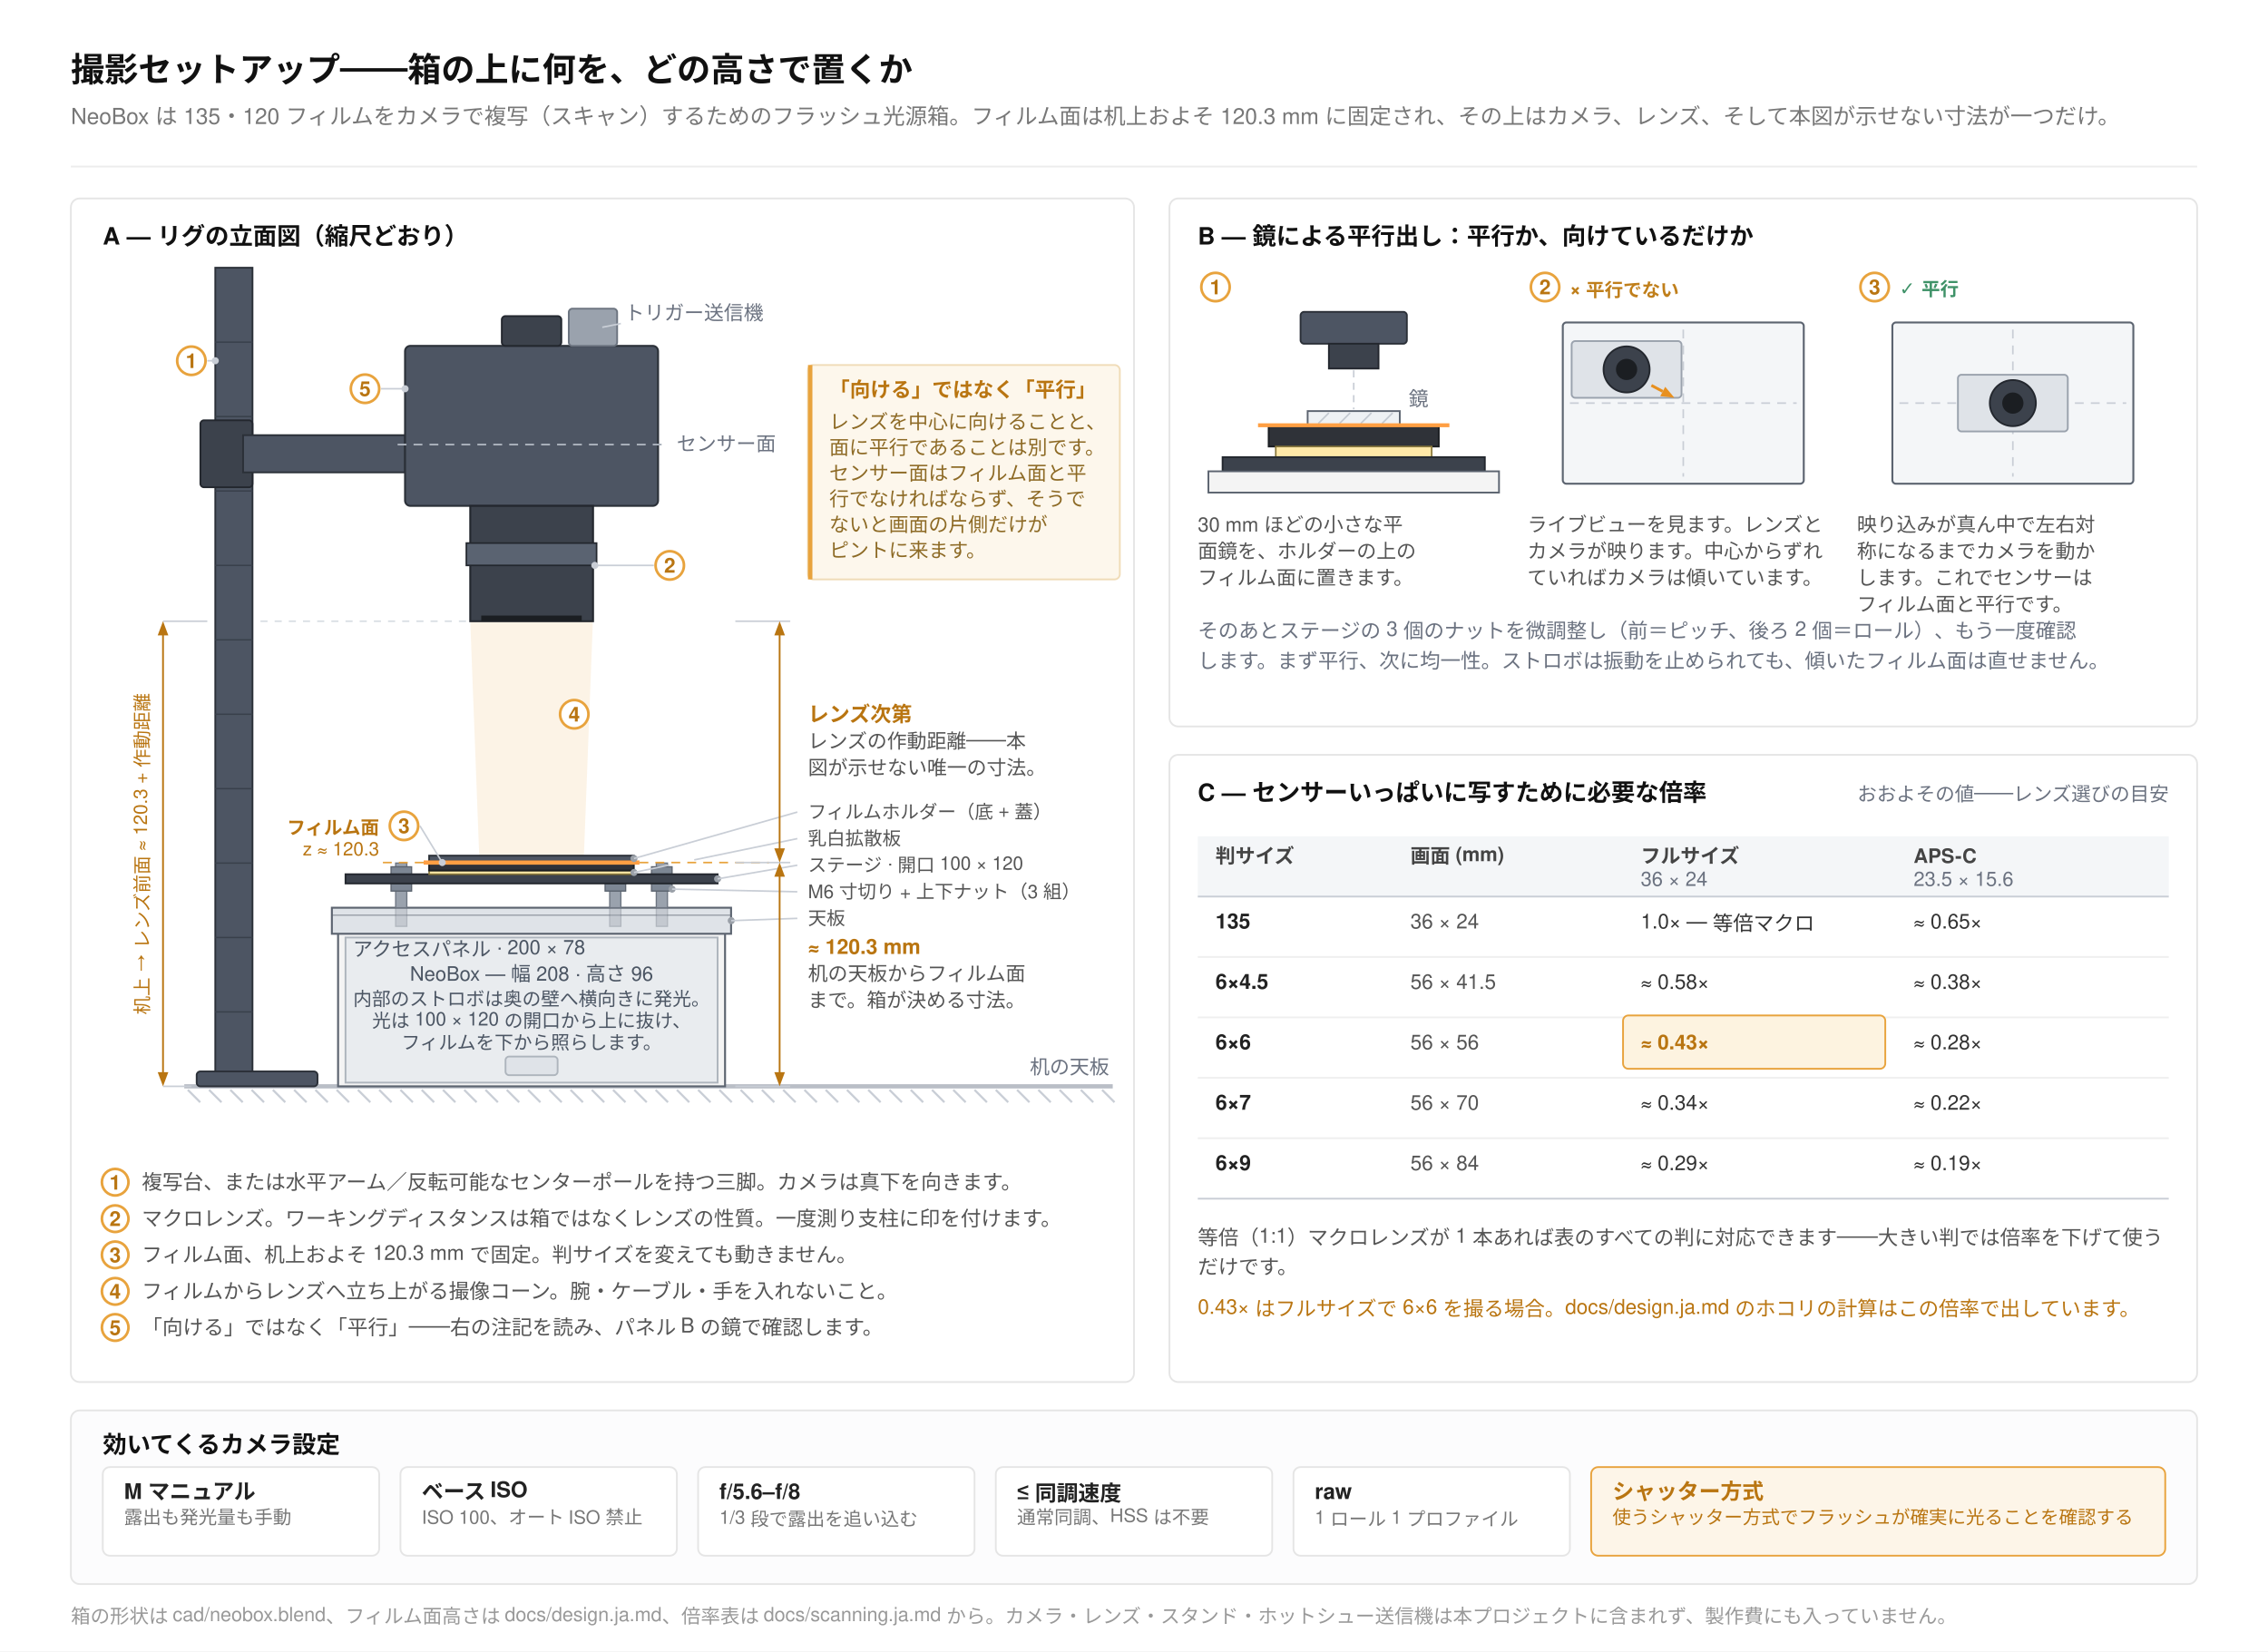
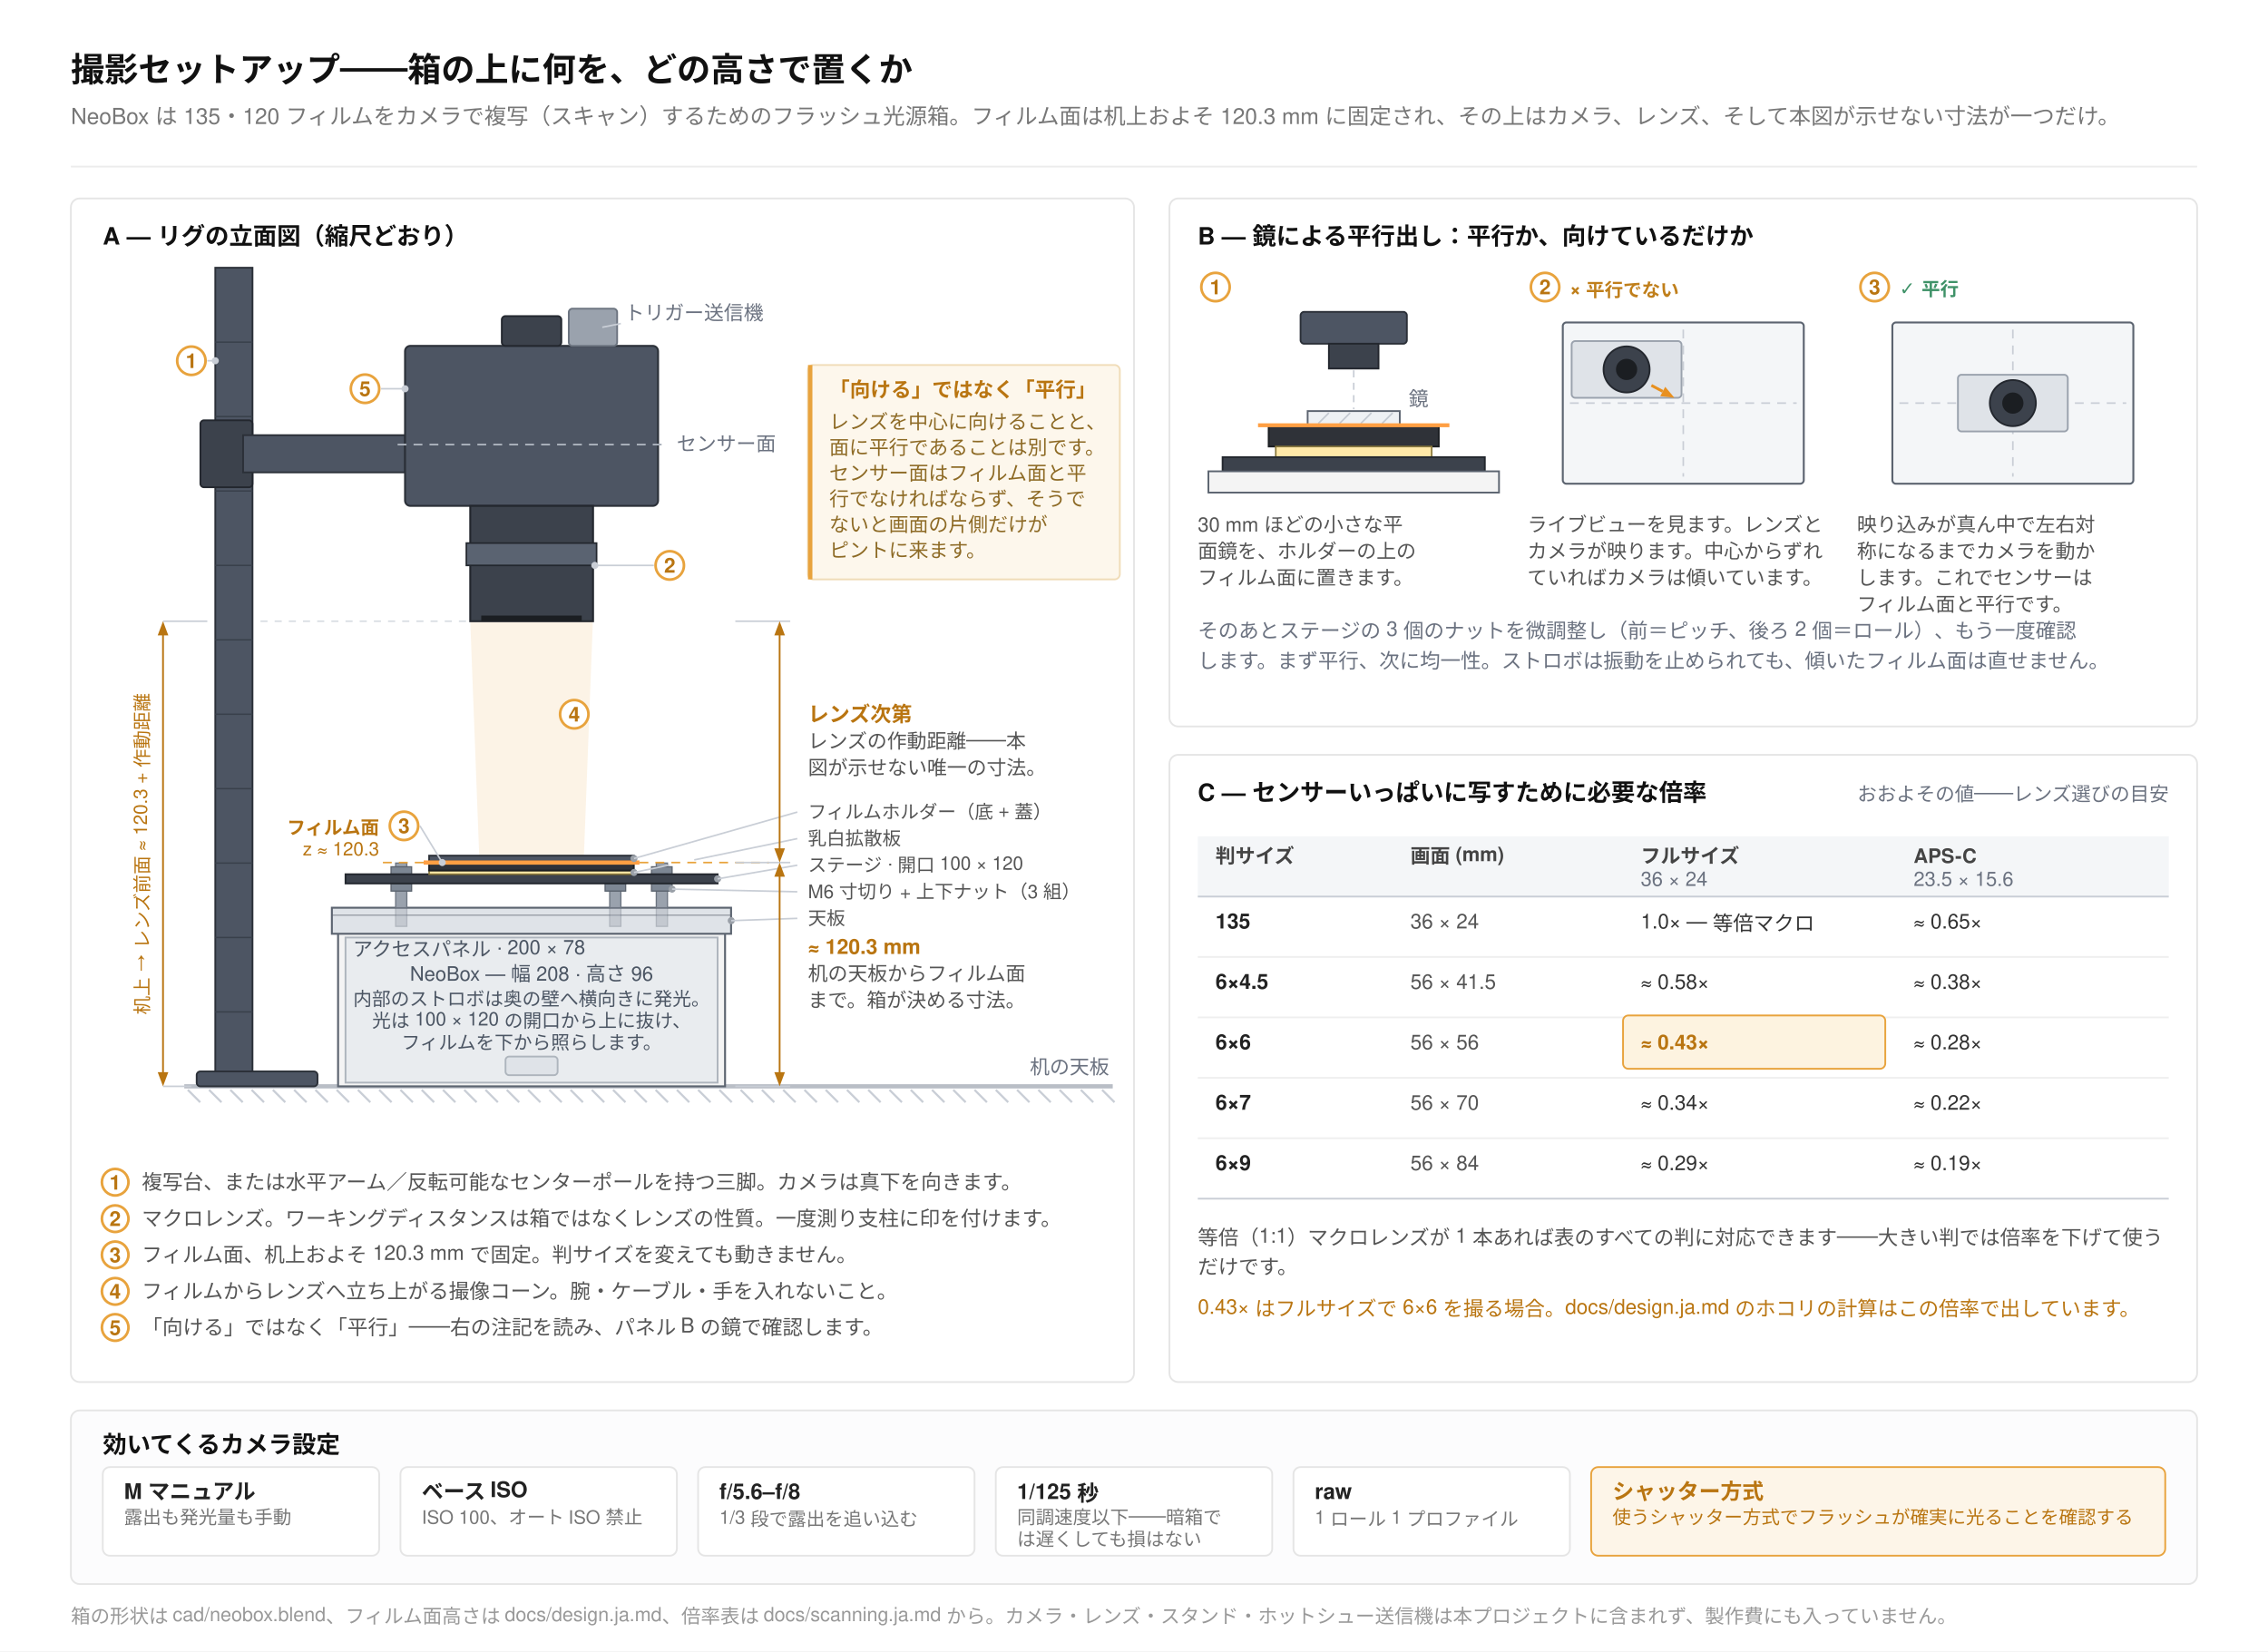
<svg xmlns="http://www.w3.org/2000/svg" width="1280" height="932" viewBox="0 0 1280 932" font-family="Helvetica, Arial, sans-serif">
  <rect x="0.0" y="0.0" width="1280.0" height="932.0" fill="#ffffff" />
  <text x="40.0" y="46.0" font-size="19" fill="#111" font-weight="bold">撮影セットアップ——箱の上に何を、どの高さで置くか</text>
  <text x="40.0" y="70.0" font-size="12.5" fill="#777">NeoBox は 135・120 フィルムをカメラで複写（スキャン）するためのフラッシュ光源箱。フィルム面は机上およそ 120.3 mm に固定され、その上はカメラ、レンズ、そして本図が示せない寸法が一つだけ。</text>
  <line x1="40.0" y1="94.0" x2="1240.0" y2="94.0" stroke="#ececec" stroke-width="1.0" />
  <rect x="40.0" y="112.0" width="600.0" height="668.0" fill="none" stroke="#e5e5e5" stroke-width="1" rx="5" />
  <text x="58.0" y="138.0" font-size="13.5" fill="#111" font-weight="bold">A — リグの立面図（縮尺どおり）</text>
  <line x1="104.0" y1="613.1" x2="628.0" y2="613.1" stroke="#b9bec6" stroke-width="2.4" />
  <line x1="106.0" y1="615.1" x2="113.0" y2="622.1" stroke="#c9ced6" stroke-width="1.2" />
  <line x1="118.0" y1="615.1" x2="125.0" y2="622.1" stroke="#c9ced6" stroke-width="1.2" />
  <line x1="130.0" y1="615.1" x2="137.0" y2="622.1" stroke="#c9ced6" stroke-width="1.2" />
  <line x1="142.0" y1="615.1" x2="149.0" y2="622.1" stroke="#c9ced6" stroke-width="1.2" />
  <line x1="154.0" y1="615.1" x2="161.0" y2="622.1" stroke="#c9ced6" stroke-width="1.2" />
  <line x1="166.0" y1="615.1" x2="173.0" y2="622.1" stroke="#c9ced6" stroke-width="1.2" />
  <line x1="178.0" y1="615.1" x2="185.0" y2="622.1" stroke="#c9ced6" stroke-width="1.2" />
  <line x1="190.0" y1="615.1" x2="197.0" y2="622.1" stroke="#c9ced6" stroke-width="1.2" />
  <line x1="202.0" y1="615.1" x2="209.0" y2="622.1" stroke="#c9ced6" stroke-width="1.2" />
  <line x1="214.0" y1="615.1" x2="221.0" y2="622.1" stroke="#c9ced6" stroke-width="1.2" />
  <line x1="226.0" y1="615.1" x2="233.0" y2="622.1" stroke="#c9ced6" stroke-width="1.2" />
  <line x1="238.0" y1="615.1" x2="245.0" y2="622.1" stroke="#c9ced6" stroke-width="1.2" />
  <line x1="250.0" y1="615.1" x2="257.0" y2="622.1" stroke="#c9ced6" stroke-width="1.2" />
  <line x1="262.0" y1="615.1" x2="269.0" y2="622.1" stroke="#c9ced6" stroke-width="1.2" />
  <line x1="274.0" y1="615.1" x2="281.0" y2="622.1" stroke="#c9ced6" stroke-width="1.2" />
  <line x1="286.0" y1="615.1" x2="293.0" y2="622.1" stroke="#c9ced6" stroke-width="1.2" />
  <line x1="298.0" y1="615.1" x2="305.0" y2="622.1" stroke="#c9ced6" stroke-width="1.2" />
  <line x1="310.0" y1="615.1" x2="317.0" y2="622.1" stroke="#c9ced6" stroke-width="1.2" />
  <line x1="322.0" y1="615.1" x2="329.0" y2="622.1" stroke="#c9ced6" stroke-width="1.2" />
  <line x1="334.0" y1="615.1" x2="341.0" y2="622.1" stroke="#c9ced6" stroke-width="1.2" />
  <line x1="346.0" y1="615.1" x2="353.0" y2="622.1" stroke="#c9ced6" stroke-width="1.2" />
  <line x1="358.0" y1="615.1" x2="365.0" y2="622.1" stroke="#c9ced6" stroke-width="1.2" />
  <line x1="370.0" y1="615.1" x2="377.0" y2="622.1" stroke="#c9ced6" stroke-width="1.2" />
  <line x1="382.0" y1="615.1" x2="389.0" y2="622.1" stroke="#c9ced6" stroke-width="1.2" />
  <line x1="394.0" y1="615.1" x2="401.0" y2="622.1" stroke="#c9ced6" stroke-width="1.2" />
  <line x1="406.0" y1="615.1" x2="413.0" y2="622.1" stroke="#c9ced6" stroke-width="1.2" />
  <line x1="418.0" y1="615.1" x2="425.0" y2="622.1" stroke="#c9ced6" stroke-width="1.2" />
  <line x1="430.0" y1="615.1" x2="437.0" y2="622.1" stroke="#c9ced6" stroke-width="1.2" />
  <line x1="442.0" y1="615.1" x2="449.0" y2="622.1" stroke="#c9ced6" stroke-width="1.2" />
  <line x1="454.0" y1="615.1" x2="461.0" y2="622.1" stroke="#c9ced6" stroke-width="1.2" />
  <line x1="466.0" y1="615.1" x2="473.0" y2="622.1" stroke="#c9ced6" stroke-width="1.2" />
  <line x1="478.0" y1="615.1" x2="485.0" y2="622.1" stroke="#c9ced6" stroke-width="1.2" />
  <line x1="490.0" y1="615.1" x2="497.0" y2="622.1" stroke="#c9ced6" stroke-width="1.2" />
  <line x1="502.0" y1="615.1" x2="509.0" y2="622.1" stroke="#c9ced6" stroke-width="1.2" />
  <line x1="514.0" y1="615.1" x2="521.0" y2="622.1" stroke="#c9ced6" stroke-width="1.2" />
  <line x1="526.0" y1="615.1" x2="533.0" y2="622.1" stroke="#c9ced6" stroke-width="1.2" />
  <line x1="538.0" y1="615.1" x2="545.0" y2="622.1" stroke="#c9ced6" stroke-width="1.2" />
  <line x1="550.0" y1="615.1" x2="557.0" y2="622.1" stroke="#c9ced6" stroke-width="1.2" />
  <line x1="562.0" y1="615.1" x2="569.0" y2="622.1" stroke="#c9ced6" stroke-width="1.2" />
  <line x1="574.0" y1="615.1" x2="581.0" y2="622.1" stroke="#c9ced6" stroke-width="1.2" />
  <line x1="586.0" y1="615.1" x2="593.0" y2="622.1" stroke="#c9ced6" stroke-width="1.2" />
  <line x1="598.0" y1="615.1" x2="605.0" y2="622.1" stroke="#c9ced6" stroke-width="1.2" />
  <line x1="610.0" y1="615.1" x2="617.0" y2="622.1" stroke="#c9ced6" stroke-width="1.2" />
  <line x1="622.0" y1="615.1" x2="629.0" y2="622.1" stroke="#c9ced6" stroke-width="1.2" />
  <text x="626.0" y="606.1" font-size="11.2" fill="#6b7280" text-anchor="end">机の天板</text>
  <polygon points="270.6,486.8 329.4,486.8 334.6,350.6 265.4,350.6" fill="#e8a33d" opacity="0.13" />
  <rect x="190.8" y="516.5" width="218.4" height="96.6" fill="#f4f4f4" stroke="#5c6470" stroke-width="1.1" />
  <rect x="195.0" y="529.1" width="210.0" height="81.9" fill="#e9ecef" stroke="#aeb5bd" stroke-width="1.0" />
  <rect x="285.3" y="596.3" width="29.4" height="10.5" fill="#dfe3e8" stroke="#aeb5bd" stroke-width="1.0" rx="2" />
  <text x="199.2" y="539.6" font-size="11.2" fill="#4b5563">アクセスパネル · 200 × 78</text>
  <text x="300.0" y="553.5" font-size="11.2" fill="#4b5563" text-anchor="middle">NeoBox — 幅 208 · 高さ 96</text>
  <text x="300.0" y="567.5" font-size="10.6" fill="#4b5563" text-anchor="middle">内部のストロボは奥の壁へ横向きに発光。</text>
  <text x="300.0" y="579.8" font-size="10.6" fill="#4b5563" text-anchor="middle">光は 100 × 120 の開口から上に抜け、</text>
  <text x="300.0" y="592.1" font-size="10.6" fill="#4b5563" text-anchor="middle">フィルムを下から照らします。</text>
  <rect x="187.3" y="512.3" width="225.3" height="14.7" fill="#dfe3e8" stroke="#5c6470" stroke-width="1.1" />
  <line x1="187.3" y1="516.5" x2="412.7" y2="516.5" stroke="#5c6470" stroke-width="0.7" opacity="0.55" />
  <rect x="223.3" y="512.3" width="6.3" height="10.5" fill="#9aa2ad" stroke="#6c7480" stroke-width="0.7" opacity="0.4" />
  <rect x="223.3" y="487.1" width="6.3" height="25.2" fill="#9aa2ad" stroke="#6c7480" stroke-width="0.7" />
  <rect x="220.7" y="498.7" width="11.6" height="4.2" fill="#7d8794" stroke="#5a626d" stroke-width="0.7" />
  <rect x="220.7" y="489.2" width="11.6" height="4.2" fill="#7d8794" stroke="#5a626d" stroke-width="0.7" />
  <rect x="344.1" y="512.3" width="6.3" height="10.5" fill="#9aa2ad" stroke="#6c7480" stroke-width="0.7" opacity="0.4" />
  <rect x="344.1" y="487.1" width="6.3" height="25.2" fill="#9aa2ad" stroke="#6c7480" stroke-width="0.7" />
  <rect x="341.5" y="498.7" width="11.6" height="4.2" fill="#7d8794" stroke="#5a626d" stroke-width="0.7" />
  <rect x="341.5" y="489.2" width="11.6" height="4.2" fill="#7d8794" stroke="#5a626d" stroke-width="0.7" />
  <rect x="370.4" y="512.3" width="6.3" height="10.5" fill="#9aa2ad" stroke="#6c7480" stroke-width="0.7" opacity="0.4" />
  <rect x="370.4" y="487.1" width="6.3" height="25.2" fill="#9aa2ad" stroke="#6c7480" stroke-width="0.7" />
  <rect x="367.7" y="498.7" width="11.6" height="4.2" fill="#7d8794" stroke="#5a626d" stroke-width="0.7" />
  <rect x="367.7" y="489.2" width="11.6" height="4.2" fill="#7d8794" stroke="#5a626d" stroke-width="0.7" />
  <rect x="195.0" y="493.4" width="210.0" height="5.2" fill="#3c424c" stroke="#23272e" stroke-width="1.0" />
  <rect x="242.2" y="491.3" width="115.5" height="2.1" fill="#ffe9a8" stroke="#8a7a3f" stroke-width="0.9" />
  <rect x="242.2" y="486.1" width="115.5" height="5.2" fill="#2f3238" stroke="#1b1e22" stroke-width="1.0" />
  <rect x="242.2" y="482.9" width="115.5" height="3.2" fill="#4d5563" stroke="#2b3038" stroke-width="1.0" />
  <line x1="239.1" y1="486.8" x2="360.9" y2="486.8" stroke="#ff9f43" stroke-width="2.4" />
  <line x1="360.9" y1="486.8" x2="434.0" y2="486.8" stroke="#e8a33d" stroke-width="0.9" stroke-dasharray="5 4" />
  <line x1="239.1" y1="486.8" x2="216.0" y2="486.8" stroke="#e8a33d" stroke-width="0.9" stroke-dasharray="5 4" />
  <text x="214.0" y="470.8" font-size="10.5" fill="#b97511" text-anchor="end" font-weight="bold">フィルム面</text>
  <text x="214.0" y="482.8" font-size="10.5" fill="#b97511" text-anchor="end">z ≈ 120.3</text>
  <rect x="111.0" y="604.7" width="68.2" height="8.4" fill="#4d5563" stroke="#2b3038" stroke-width="1.0" rx="2" />
  <rect x="121.5" y="151.1" width="21.0" height="453.6" fill="#4d5563" stroke="#2b3038" stroke-width="1.0" />
  <line x1="121.5" y1="571.1" x2="142.5" y2="571.1" stroke="#39404b" stroke-width="0.8" />
  <line x1="121.5" y1="529.1" x2="142.5" y2="529.1" stroke="#39404b" stroke-width="0.8" />
  <line x1="121.5" y1="487.1" x2="142.5" y2="487.1" stroke="#39404b" stroke-width="0.8" />
  <line x1="121.5" y1="445.1" x2="142.5" y2="445.1" stroke="#39404b" stroke-width="0.8" />
  <line x1="121.5" y1="403.1" x2="142.5" y2="403.1" stroke="#39404b" stroke-width="0.8" />
  <line x1="121.5" y1="361.1" x2="142.5" y2="361.1" stroke="#39404b" stroke-width="0.8" />
  <line x1="121.5" y1="319.1" x2="142.5" y2="319.1" stroke="#39404b" stroke-width="0.8" />
  <line x1="121.5" y1="277.1" x2="142.5" y2="277.1" stroke="#39404b" stroke-width="0.8" />
  <line x1="121.5" y1="235.1" x2="142.5" y2="235.1" stroke="#39404b" stroke-width="0.8" />
  <line x1="121.5" y1="193.1" x2="142.5" y2="193.1" stroke="#39404b" stroke-width="0.8" />
  <rect x="113.1" y="237.2" width="29.4" height="37.8" fill="#3c424c" stroke="#23272e" stroke-width="1.0" rx="2" />
  <rect x="137.2" y="245.6" width="91.4" height="21.0" fill="#4d5563" stroke="#2b3038" stroke-width="1.0" />
  <rect x="228.6" y="195.2" width="142.8" height="90.3" fill="#4d5563" stroke="#2b3038" stroke-width="1.1" rx="3" />
  <rect x="283.2" y="178.4" width="33.6" height="16.8" fill="#3c424c" stroke="#23272e" stroke-width="1.0" rx="2" />
  <rect x="321.0" y="174.2" width="27.3" height="21.0" fill="#9aa2ad" stroke="#6c7480" stroke-width="1.0" rx="2" />
  <text x="352.5" y="180.5" font-size="11.2" fill="#6b7280">トリガー送信機</text>
  <line x1="339.9" y1="184.7" x2="350.4" y2="182.6" stroke="#c9ced6" stroke-width="0.9" />
  <rect x="265.4" y="285.5" width="69.3" height="65.1" fill="#3c424c" stroke="#23272e" stroke-width="1.1" />
  <rect x="263.2" y="306.5" width="73.5" height="12.6" fill="#5a6371" stroke="#23272e" stroke-width="0.9" />
  <rect x="271.6" y="347.4" width="56.7" height="3.2" fill="#1b1e22" />
  <line x1="224.4" y1="250.9" x2="375.6" y2="250.9" stroke="#aab1bb" stroke-width="1.0" stroke-dasharray="5 4" />
  <text x="381.9" y="254.4" font-size="11.2" fill="#6b7280">センサー面</text>
  <circle cx="357.8" cy="484.5" r="2" fill="#9aa0a8" />
  <line x1="357.8" y1="484.5" x2="450.0" y2="458.3" stroke="#c9ced6" stroke-width="0.9" />
  <circle cx="357.8" cy="492.4" r="2" fill="#9aa0a8" />
  <line x1="357.8" y1="492.4" x2="377.8" y2="488.2" stroke="#c9ced6" stroke-width="0.9" />
  <line x1="391.8" y1="485.3" x2="450.0" y2="473.3" stroke="#c9ced6" stroke-width="0.9" />
  <circle cx="405.0" cy="496.0" r="2" fill="#9aa0a8" />
  <line x1="405.0" y1="496.0" x2="450.0" y2="488.3" stroke="#c9ced6" stroke-width="0.9" />
  <circle cx="379.3" cy="501.8" r="2" fill="#9aa0a8" />
  <line x1="379.3" y1="501.8" x2="450.0" y2="503.3" stroke="#c9ced6" stroke-width="0.9" />
  <circle cx="412.7" cy="519.6" r="2" fill="#9aa0a8" />
  <line x1="412.7" y1="519.6" x2="450.0" y2="518.3" stroke="#c9ced6" stroke-width="0.9" />
  <line x1="415.0" y1="613.1" x2="446.0" y2="613.1" stroke="#c9ced6" stroke-width="0.9" />
  <line x1="415.0" y1="486.8" x2="446.0" y2="486.8" stroke="#c9ced6" stroke-width="0.9" />
  <line x1="415.0" y1="350.6" x2="446.0" y2="350.6" stroke="#c9ced6" stroke-width="0.9" />
  <line x1="440.0" y1="493.8" x2="440.0" y2="606.1" stroke="#b97511" stroke-width="1.0" />
  <polygon points="440.0,486.8 437.0,494.8 443.0,494.8" fill="#b97511" />
  <polygon points="440.0,613.1 437.0,605.1 443.0,605.1" fill="#b97511" />
  <line x1="440.0" y1="357.6" x2="440.0" y2="479.8" stroke="#b97511" stroke-width="1.0" />
  <polygon points="440.0,350.6 437.0,358.6 443.0,358.6" fill="#b97511" />
  <polygon points="440.0,486.8 437.0,478.8 443.0,478.8" fill="#b97511" />
  <text x="456.0" y="538.4" font-size="11.8" fill="#b97511" font-weight="bold">≈ 120.3 mm</text>
  <text x="456.0" y="553.4" font-size="11.2" fill="#555">机の天板からフィルム面</text>
  <text x="456.0" y="568.4" font-size="11.2" fill="#555">まで。箱が決める寸法。</text>
  <text x="456.0" y="407.2" font-size="11.8" fill="#b97511" font-weight="bold">レンズ次第</text>
  <text x="456.0" y="422.2" font-size="11.2" fill="#555">レンズの作動距離——本</text>
  <text x="456.0" y="437.2" font-size="11.2" fill="#555">図が示せない唯一の寸法。</text>
  <text x="456.0" y="461.9" font-size="10.5" fill="#555">フィルムホルダー（底 + 蓋）</text>
  <text x="456.0" y="476.9" font-size="10.5" fill="#555">乳白拡散板</text>
  <text x="456.0" y="491.9" font-size="10.5" fill="#555">ステージ · 開口 100 × 120</text>
  <text x="456.0" y="506.9" font-size="10.5" fill="#555">M6 寸切り + 上下ナット（3 組）</text>
  <text x="456.0" y="521.9" font-size="10.5" fill="#555">天板</text>
  <line x1="92.0" y1="613.1" x2="108.0" y2="613.1" stroke="#c9ced6" stroke-width="0.9" />
  <line x1="92.0" y1="350.6" x2="117.0" y2="350.6" stroke="#c9ced6" stroke-width="0.9" />
  <line x1="147.0" y1="350.6" x2="264.3" y2="350.6" stroke="#d8dde3" stroke-width="0.9" stroke-dasharray="4 4" />
  <line x1="92.0" y1="357.6" x2="92.0" y2="606.1" stroke="#b97511" stroke-width="1.0" />
  <polygon points="92.0,350.6 89.0,358.6 95.0,358.6" fill="#b97511" />
  <polygon points="92.0,613.1 89.0,605.1 95.0,605.1" fill="#b97511" />
  <text x="0" y="0" transform="translate(84.0,481.9) rotate(-90)" font-size="10.5" fill="#b97511" text-anchor="middle">机上 → レンズ前面 ≈ 120.3 + 作動距離</text>
  <rect x="456.0" y="206.0" width="176.0" height="121.0" fill="#fdf7ec" stroke="#f0dcb8" stroke-width="1.0" rx="3" />
  <rect x="456.0" y="206.0" width="2.5" height="121.0" fill="#e8a33d" />
  <text x="468.0" y="224.0" font-size="11.6" fill="#b97511" font-weight="bold">「向ける」ではなく「平行」</text>
  <text x="468.0" y="242.0" font-size="11.2" fill="#8d6a25">レンズを中心に向けることと、</text>
  <text x="468.0" y="256.5" font-size="11.2" fill="#8d6a25">面に平行であることは別です。</text>
  <text x="468.0" y="271.0" font-size="11.2" fill="#8d6a25">センサー面はフィルム面と平</text>
  <text x="468.0" y="285.5" font-size="11.2" fill="#8d6a25">行でなければならず、そうで</text>
  <text x="468.0" y="300.0" font-size="11.2" fill="#8d6a25">ないと画面の片側だけが</text>
  <text x="468.0" y="314.5" font-size="11.2" fill="#8d6a25">ピントに来ます。</text>
  <line x1="117.0" y1="203.6" x2="121.5" y2="203.6" stroke="#c9ced6" stroke-width="0.9" />
  <circle cx="121.5" cy="203.6" r="2" fill="#c9ced6" />
  <circle cx="108.0" cy="203.6" r="8.0" fill="#ffffff" stroke="#e8a33d" stroke-width="1.5" />
  <text x="108.0" y="207.7" font-size="11.6" fill="#b97511" text-anchor="middle" font-weight="bold">1</text>
  <line x1="369.0" y1="319.1" x2="335.7" y2="319.1" stroke="#c9ced6" stroke-width="0.9" />
  <circle cx="335.7" cy="319.1" r="2" fill="#c9ced6" />
  <circle cx="378.0" cy="319.1" r="8.0" fill="#ffffff" stroke="#e8a33d" stroke-width="1.5" />
  <text x="378.0" y="323.2" font-size="11.6" fill="#b97511" text-anchor="middle" font-weight="bold">2</text>
  <line x1="237.0" y1="466.1" x2="249.6" y2="486.8" stroke="#c9ced6" stroke-width="0.9" />
  <circle cx="249.6" cy="486.8" r="2" fill="#c9ced6" />
  <circle cx="228.0" cy="466.1" r="8.0" fill="#ffffff" stroke="#e8a33d" stroke-width="1.5" />
  <text x="228.0" y="470.2" font-size="11.6" fill="#b97511" text-anchor="middle" font-weight="bold">3</text>
  <circle cx="324.1" cy="403.1" r="8.0" fill="#ffffff" stroke="#e8a33d" stroke-width="1.5" />
  <text x="324.1" y="407.2" font-size="11.6" fill="#b97511" text-anchor="middle" font-weight="bold">4</text>
  <line x1="215.0" y1="219.4" x2="228.6" y2="219.4" stroke="#c9ced6" stroke-width="0.9" />
  <circle cx="228.6" cy="219.4" r="2" fill="#c9ced6" />
  <circle cx="206.0" cy="219.4" r="8.0" fill="#ffffff" stroke="#e8a33d" stroke-width="1.5" />
  <text x="206.0" y="223.5" font-size="11.6" fill="#b97511" text-anchor="middle" font-weight="bold">5</text>
  <circle cx="65.0" cy="667.2" r="7.5" fill="#ffffff" stroke="#e8a33d" stroke-width="1.5" />
  <text x="65.0" y="671.4" font-size="11.6" fill="#b97511" text-anchor="middle" font-weight="bold">1</text>
  <text x="80.0" y="671.2" font-size="11.6" fill="#555">複写台、または水平アーム／反転可能なセンターポールを持つ三脚。カメラは真下を向きます。</text>
  <circle cx="65.0" cy="687.8" r="7.5" fill="#ffffff" stroke="#e8a33d" stroke-width="1.5" />
  <text x="65.0" y="691.9" font-size="11.6" fill="#b97511" text-anchor="middle" font-weight="bold">2</text>
  <text x="80.0" y="691.8" font-size="11.6" fill="#555">マクロレンズ。ワーキングディスタンスは箱ではなくレンズの性質。一度測り支柱に印を付けます。</text>
  <circle cx="65.0" cy="708.2" r="7.5" fill="#ffffff" stroke="#e8a33d" stroke-width="1.5" />
  <text x="65.0" y="712.4" font-size="11.6" fill="#b97511" text-anchor="middle" font-weight="bold">3</text>
  <text x="80.0" y="712.2" font-size="11.6" fill="#555">フィルム面、机上およそ 120.3 mm で固定。判サイズを変えても動きません。</text>
  <circle cx="65.0" cy="728.8" r="7.5" fill="#ffffff" stroke="#e8a33d" stroke-width="1.5" />
  <text x="65.0" y="732.9" font-size="11.6" fill="#b97511" text-anchor="middle" font-weight="bold">4</text>
  <text x="80.0" y="732.8" font-size="11.6" fill="#555">フィルムからレンズへ立ち上がる撮像コーン。腕・ケーブル・手を入れないこと。</text>
  <circle cx="65.0" cy="749.2" r="7.5" fill="#ffffff" stroke="#e8a33d" stroke-width="1.5" />
  <text x="65.0" y="753.4" font-size="11.6" fill="#b97511" text-anchor="middle" font-weight="bold">5</text>
  <text x="80.0" y="753.2" font-size="11.6" fill="#555">「向ける」ではなく「平行」——右の注記を読み、パネル B の鏡で確認します。</text>
  <rect x="660.0" y="112.0" width="580.0" height="298.0" fill="none" stroke="#e5e5e5" stroke-width="1" rx="5" />
  <text x="676.0" y="138.0" font-size="13.5" fill="#111" font-weight="bold">B — 鏡による平行出し：平行か、向けているだけか</text>
  <circle cx="686.0" cy="162.0" r="8.0" fill="#ffffff" stroke="#e8a33d" stroke-width="1.5" />
  <text x="686.0" y="166.1" font-size="11.6" fill="#b97511" text-anchor="middle" font-weight="bold">1</text>
  <rect x="734.0" y="176.0" width="60.0" height="18.0" fill="#4d5563" stroke="#2b3038" stroke-width="1.0" rx="2" />
  <rect x="750.0" y="194.0" width="28.0" height="14.0" fill="#3c424c" stroke="#23272e" stroke-width="1.0" />
  <line x1="764.0" y1="209.0" x2="764.0" y2="231.0" stroke="#c9ced6" stroke-width="0.9" stroke-dasharray="4 3" />
  <rect x="738.0" y="232.0" width="52.0" height="8.0" fill="#eef1f4" stroke="#5c6470" stroke-width="1.0" />
  <line x1="744.0" y1="239.0" x2="750.0" y2="233.0" stroke="#c3c9d1" stroke-width="0.9" />
  <line x1="756.0" y1="239.0" x2="762.0" y2="233.0" stroke="#c3c9d1" stroke-width="0.9" />
  <line x1="768.0" y1="239.0" x2="774.0" y2="233.0" stroke="#c3c9d1" stroke-width="0.9" />
  <line x1="780.0" y1="239.0" x2="786.0" y2="233.0" stroke="#c3c9d1" stroke-width="0.9" />
  <rect x="716.0" y="240.0" width="96.0" height="12.0" fill="#2f3238" stroke="#1b1e22" stroke-width="1.0" />
  <line x1="710.0" y1="240.0" x2="818.0" y2="240.0" stroke="#ff9f43" stroke-width="2.2" />
  <rect x="720.0" y="252.0" width="88.0" height="6.0" fill="#ffe9a8" stroke="#8a7a3f" stroke-width="0.9" />
  <rect x="690.0" y="258.0" width="148.0" height="8.0" fill="#3c424c" stroke="#23272e" stroke-width="1.0" />
  <rect x="682.0" y="266.0" width="164.0" height="12.0" fill="#f4f4f4" stroke="#5c6470" stroke-width="1.0" />
  <text x="795.0" y="229.0" font-size="11.2" fill="#6b7280">鏡</text>
  <text x="676.0" y="300.0" font-size="11.2" fill="#555">30 mm ほどの小さな平</text>
  <text x="676.0" y="315.0" font-size="11.2" fill="#555">面鏡を、ホルダーの上の</text>
  <text x="676.0" y="330.0" font-size="11.2" fill="#555">フィルム面に置きます。</text>
  <circle cx="872.0" cy="162.0" r="8.0" fill="#ffffff" stroke="#e8a33d" stroke-width="1.5" />
  <text x="872.0" y="166.1" font-size="11.6" fill="#b97511" text-anchor="middle" font-weight="bold">2</text>
  <text x="886.0" y="166.5" font-size="10.5" fill="#c07f1b" font-weight="bold">× 平行でない</text>
  <rect x="882.0" y="182.0" width="136.0" height="91.0" fill="#f4f6f8" stroke="#5c6470" stroke-width="1.1" rx="2" />
  <line x1="886.0" y1="227.5" x2="1014.0" y2="227.5" stroke="#c9ced6" stroke-width="0.9" stroke-dasharray="5 4" />
  <line x1="950.0" y1="186.0" x2="950.0" y2="269.0" stroke="#c9ced6" stroke-width="0.9" stroke-dasharray="5 4" />
  <rect x="887.0" y="192.5" width="62.0" height="32.0" fill="#dfe3e8" stroke="#9aa2ad" stroke-width="1.0" rx="2" />
  <circle cx="918.0" cy="208.5" r="13" fill="#3c424c" stroke="#23272e" />
  <circle cx="918.0" cy="208.5" r="6" fill="#1b1e22" />
  <line x1="932.0" y1="217.5" x2="938.4" y2="220.9" stroke="#e8901f" stroke-width="1.6" />
  <polygon points="945.0,224.5 937.0,223.6 939.8,218.3" fill="#e8901f" />
  <text x="862.0" y="300.0" font-size="11.2" fill="#555">ライブビューを見ます。レンズと</text>
  <text x="862.0" y="315.0" font-size="11.2" fill="#555">カメラが映ります。中心からずれ</text>
  <text x="862.0" y="330.0" font-size="11.2" fill="#555">ていればカメラは傾いています。</text>
  <circle cx="1058.0" cy="162.0" r="8.0" fill="#ffffff" stroke="#e8a33d" stroke-width="1.5" />
  <text x="1058.0" y="166.1" font-size="11.6" fill="#b97511" text-anchor="middle" font-weight="bold">3</text>
  <text x="1072.0" y="166.5" font-size="10.5" fill="#3f9268" font-weight="bold">✓ 平行</text>
  <rect x="1068.0" y="182.0" width="136.0" height="91.0" fill="#f4f6f8" stroke="#5c6470" stroke-width="1.1" rx="2" />
  <line x1="1072.0" y1="227.5" x2="1200.0" y2="227.5" stroke="#c9ced6" stroke-width="0.9" stroke-dasharray="5 4" />
  <line x1="1136.0" y1="186.0" x2="1136.0" y2="269.0" stroke="#c9ced6" stroke-width="0.9" stroke-dasharray="5 4" />
  <rect x="1105.0" y="211.5" width="62.0" height="32.0" fill="#dfe3e8" stroke="#9aa2ad" stroke-width="1.0" rx="2" />
  <circle cx="1136.0" cy="227.5" r="13" fill="#3c424c" stroke="#23272e" />
  <circle cx="1136.0" cy="227.5" r="6" fill="#1b1e22" />
  <text x="1048.0" y="300.0" font-size="11.2" fill="#555">映り込みが真ん中で左右対</text>
  <text x="1048.0" y="315.0" font-size="11.2" fill="#555">称になるまでカメラを動か</text>
  <text x="1048.0" y="330.0" font-size="11.2" fill="#555">します。これでセンサーは</text>
  <text x="1048.0" y="345.0" font-size="11.2" fill="#555">フィルム面と平行です。</text>
  <text x="676.0" y="360.0" font-size="11.5" fill="#6b7280">そのあとステージの 3 個のナットを微調整し（前＝ピッチ、後ろ 2 個＝ロール）、もう一度確認</text>
  <text x="676.0" y="377.0" font-size="11.5" fill="#6b7280">します。まず平行、次に均一性。ストロボは振動を止められても、傾いたフィルム面は直せません。</text>
  <rect x="660.0" y="426.0" width="580.0" height="354.0" fill="none" stroke="#e5e5e5" stroke-width="1" rx="5" />
  <text x="676.0" y="452.0" font-size="13.5" fill="#111" font-weight="bold">C — センサーいっぱいに写すために必要な倍率</text>
  <text x="1224.0" y="452.0" font-size="11" fill="#6b7280" text-anchor="end">おおよその値——レンズ選びの目安</text>
  <rect x="676.0" y="472.0" width="548.0" height="34.0" fill="#f4f6f8" />
  <text x="686.0" y="487.0" font-size="11.2" fill="#444" font-weight="bold">判サイズ</text>
  <text x="796.0" y="487.0" font-size="11.2" fill="#444" font-weight="bold">画面 (mm)</text>
  <text x="926.0" y="487.0" font-size="11.2" fill="#444" font-weight="bold">フルサイズ</text>
  <text x="926.0" y="500.0" font-size="11.2" fill="#6b7280">36 × 24</text>
  <text x="1080.0" y="487.0" font-size="11.2" fill="#444" font-weight="bold">APS-C</text>
  <text x="1080.0" y="500.0" font-size="11.2" fill="#6b7280">23.5 × 15.6</text>
  <line x1="676.0" y1="506.0" x2="1224.0" y2="506.0" stroke="#c9ced6" stroke-width="1.0" />
  <text x="686.0" y="524.0" font-size="11.8" fill="#222" font-weight="bold">135</text>
  <text x="796.0" y="524.0" font-size="11.5" fill="#555">36 × 24</text>
  <text x="926.0" y="524.0" font-size="11.5" fill="#333">1.0× — 等倍マクロ</text>
  <text x="1080.0" y="524.0" font-size="11.5" fill="#333">≈ 0.65×</text>
  <line x1="676.0" y1="540.1" x2="1224.0" y2="540.1" stroke="#efefef" stroke-width="1.0" />
  <text x="686.0" y="558.1" font-size="11.8" fill="#222" font-weight="bold">6×4.5</text>
  <text x="796.0" y="558.1" font-size="11.5" fill="#555">56 × 41.5</text>
  <text x="926.0" y="558.1" font-size="11.5" fill="#333">≈ 0.58×</text>
  <text x="1080.0" y="558.1" font-size="11.5" fill="#333">≈ 0.38×</text>
  <line x1="676.0" y1="574.2" x2="1224.0" y2="574.2" stroke="#efefef" stroke-width="1.0" />
  <rect x="916.0" y="573.1" width="148.0" height="30.1" fill="#fdf3e0" stroke="#e8a33d" stroke-width="1.0" rx="3" />
  <text x="686.0" y="592.2" font-size="11.8" fill="#222" font-weight="bold">6×6</text>
  <text x="796.0" y="592.2" font-size="11.5" fill="#555">56 × 56</text>
  <text x="926.0" y="592.2" font-size="11.5" fill="#b97511" font-weight="bold">≈ 0.43×</text>
  <text x="1080.0" y="592.2" font-size="11.5" fill="#333">≈ 0.28×</text>
  <line x1="676.0" y1="608.3" x2="1224.0" y2="608.3" stroke="#efefef" stroke-width="1.0" />
  <text x="686.0" y="626.3" font-size="11.8" fill="#222" font-weight="bold">6×7</text>
  <text x="796.0" y="626.3" font-size="11.5" fill="#555">56 × 70</text>
  <text x="926.0" y="626.3" font-size="11.5" fill="#333">≈ 0.34×</text>
  <text x="1080.0" y="626.3" font-size="11.5" fill="#333">≈ 0.22×</text>
  <line x1="676.0" y1="642.4" x2="1224.0" y2="642.4" stroke="#efefef" stroke-width="1.0" />
  <text x="686.0" y="660.4" font-size="11.8" fill="#222" font-weight="bold">6×9</text>
  <text x="796.0" y="660.4" font-size="11.5" fill="#555">56 × 84</text>
  <text x="926.0" y="660.4" font-size="11.5" fill="#333">≈ 0.29×</text>
  <text x="1080.0" y="660.4" font-size="11.5" fill="#333">≈ 0.19×</text>
  <line x1="676.0" y1="676.5" x2="1224.0" y2="676.5" stroke="#c9ced6" stroke-width="1.0" />
  <text x="676.0" y="702.5" font-size="11.5" fill="#555">等倍（1:1）マクロレンズが 1 本あれば表のすべての判に対応できます——大きい判では倍率を下げて使う</text>
  <text x="676.0" y="719.0" font-size="11.5" fill="#555">だけです。</text>
  <text x="676.0" y="741.5" font-size="11.5" fill="#b97511">0.43× はフルサイズで 6×6 を撮る場合。docs/design.ja.md のホコリの計算はこの倍率で出しています。</text>
  <rect x="40.0" y="796.0" width="1200.0" height="98.0" fill="#fcfcfd" stroke="#e5e5e5" stroke-width="1" rx="5" />
  <text x="58.0" y="820.0" font-size="13.5" fill="#111" font-weight="bold">効いてくるカメラ設定</text>
  <rect x="58.0" y="828.0" width="156.0" height="50.0" fill="#ffffff" stroke="#e5e5e5" stroke-width="1.0" rx="4" />
  <text x="70.0" y="846.0" font-size="12.2" fill="#222" font-weight="bold">M マニュアル</text>
  <text x="70.0" y="860.0" font-size="10.5" fill="#777">露出も発光量も手動</text>
  <rect x="226.0" y="828.0" width="156.0" height="50.0" fill="#ffffff" stroke="#e5e5e5" stroke-width="1.0" rx="4" />
  <text x="238.0" y="846.0" font-size="12.2" fill="#222" font-weight="bold">ベース ISO</text>
  <text x="238.0" y="860.0" font-size="10.5" fill="#777">ISO 100、オート ISO 禁止</text>
  <rect x="394.0" y="828.0" width="156.0" height="50.0" fill="#ffffff" stroke="#e5e5e5" stroke-width="1.0" rx="4" />
  <text x="406.0" y="846.0" font-size="12.2" fill="#222" font-weight="bold">f/5.6–f/8</text>
  <text x="406.0" y="860.0" font-size="10.5" fill="#777">1/3 段で露出を追い込む</text>
  <rect x="562.0" y="828.0" width="156.0" height="50.0" fill="#ffffff" stroke="#e5e5e5" stroke-width="1.0" rx="4" />
-   <text x="574.0" y="846.0" font-size="12.2" fill="#222" font-weight="bold">≤ 同調速度</text>
-   <text x="574.0" y="860.0" font-size="10.5" fill="#777">通常同調、HSS は不要</text>
+   <text x="574.0" y="846.0" font-size="12.2" fill="#222" font-weight="bold">1/125 秒</text>
+   <text x="574.0" y="860.0" font-size="10.5" fill="#777">同調速度以下——暗箱で</text>
+   <text x="574.0" y="872.4" font-size="10.5" fill="#777">は遅くしても損はない</text>
  <rect x="730.0" y="828.0" width="156.0" height="50.0" fill="#ffffff" stroke="#e5e5e5" stroke-width="1.0" rx="4" />
  <text x="742.0" y="846.0" font-size="12.2" fill="#222" font-weight="bold">raw</text>
  <text x="742.0" y="860.0" font-size="10.5" fill="#777">1 ロール 1 プロファイル</text>
  <rect x="898.0" y="828.0" width="324.0" height="50.0" fill="#fdf5e8" stroke="#e8a33d" stroke-width="1.0" rx="4" />
  <text x="910.0" y="846.0" font-size="12.2" fill="#b97511" font-weight="bold">シャッター方式</text>
  <text x="910.0" y="860.0" font-size="10.5" fill="#b97511">使うシャッター方式でフラッシュが確実に光ることを確認する</text>
  <text x="40.0" y="916.0" font-size="11" fill="#999">箱の形状は cad/neobox.blend、フィルム面高さは docs/design.ja.md、倍率表は docs/scanning.ja.md から。カメラ・レンズ・スタンド・ホットシュー送信機は本プロジェクトに含まれず、製作費にも入っていません。</text>
</svg>
